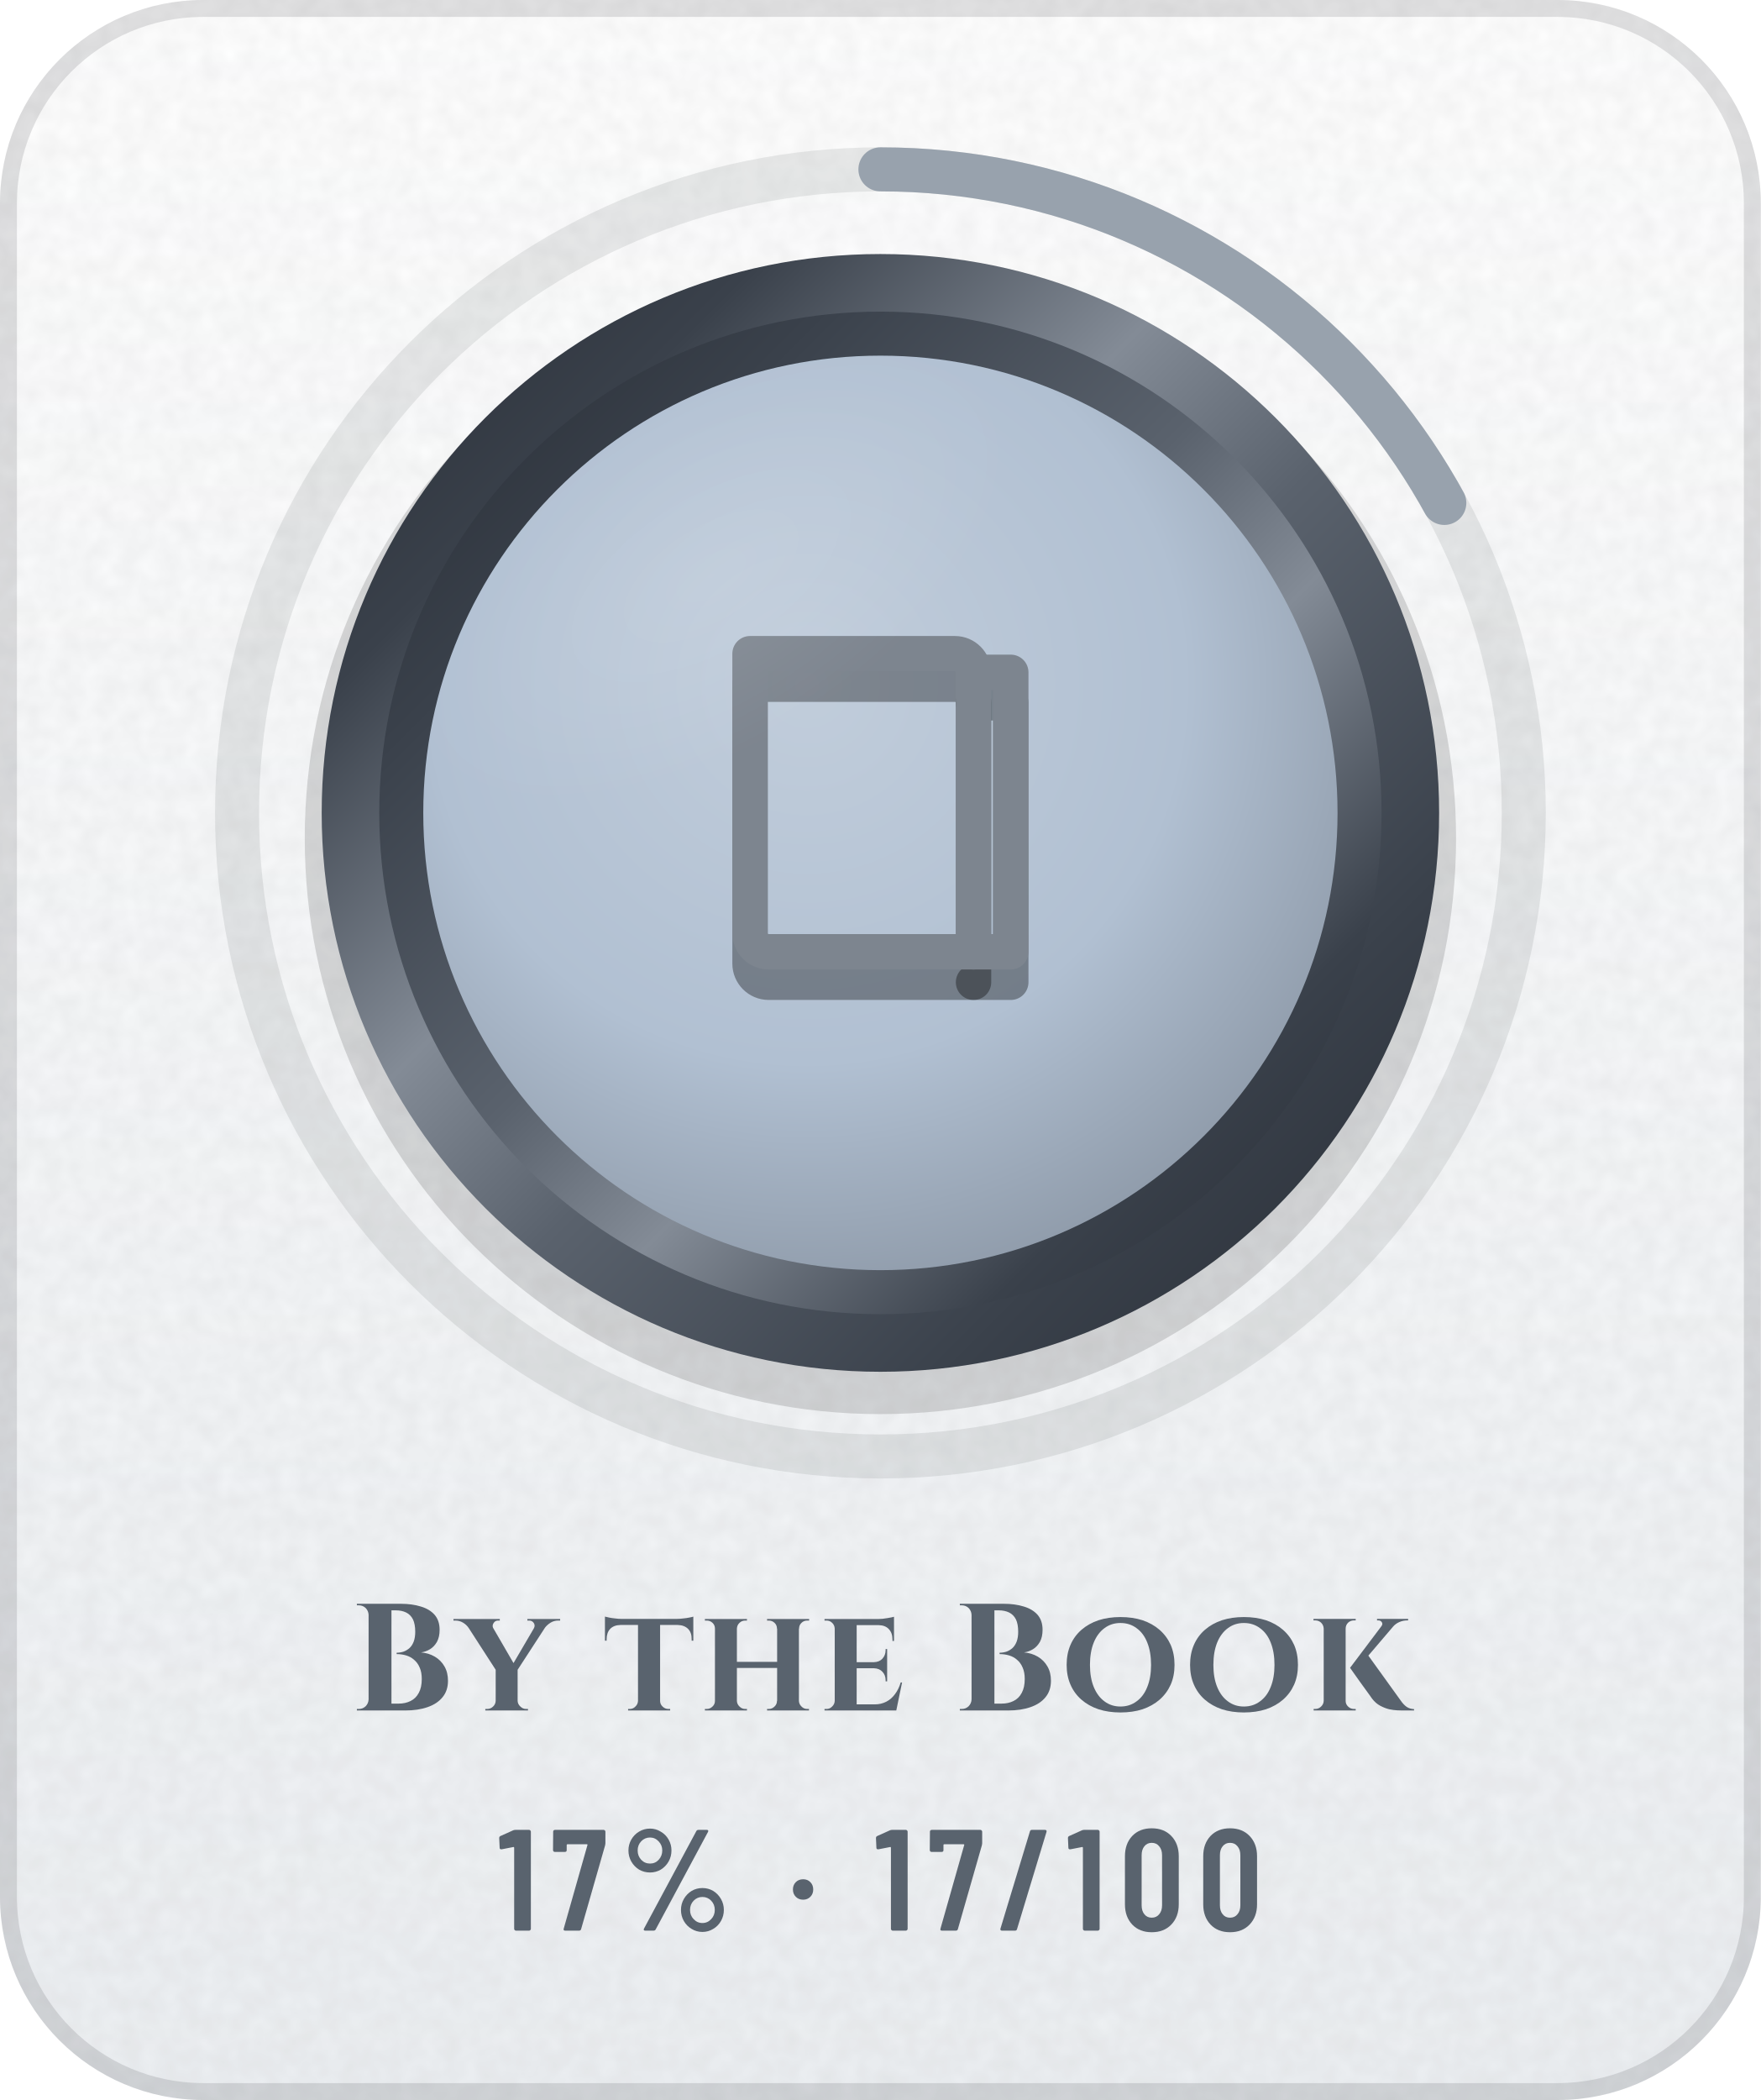
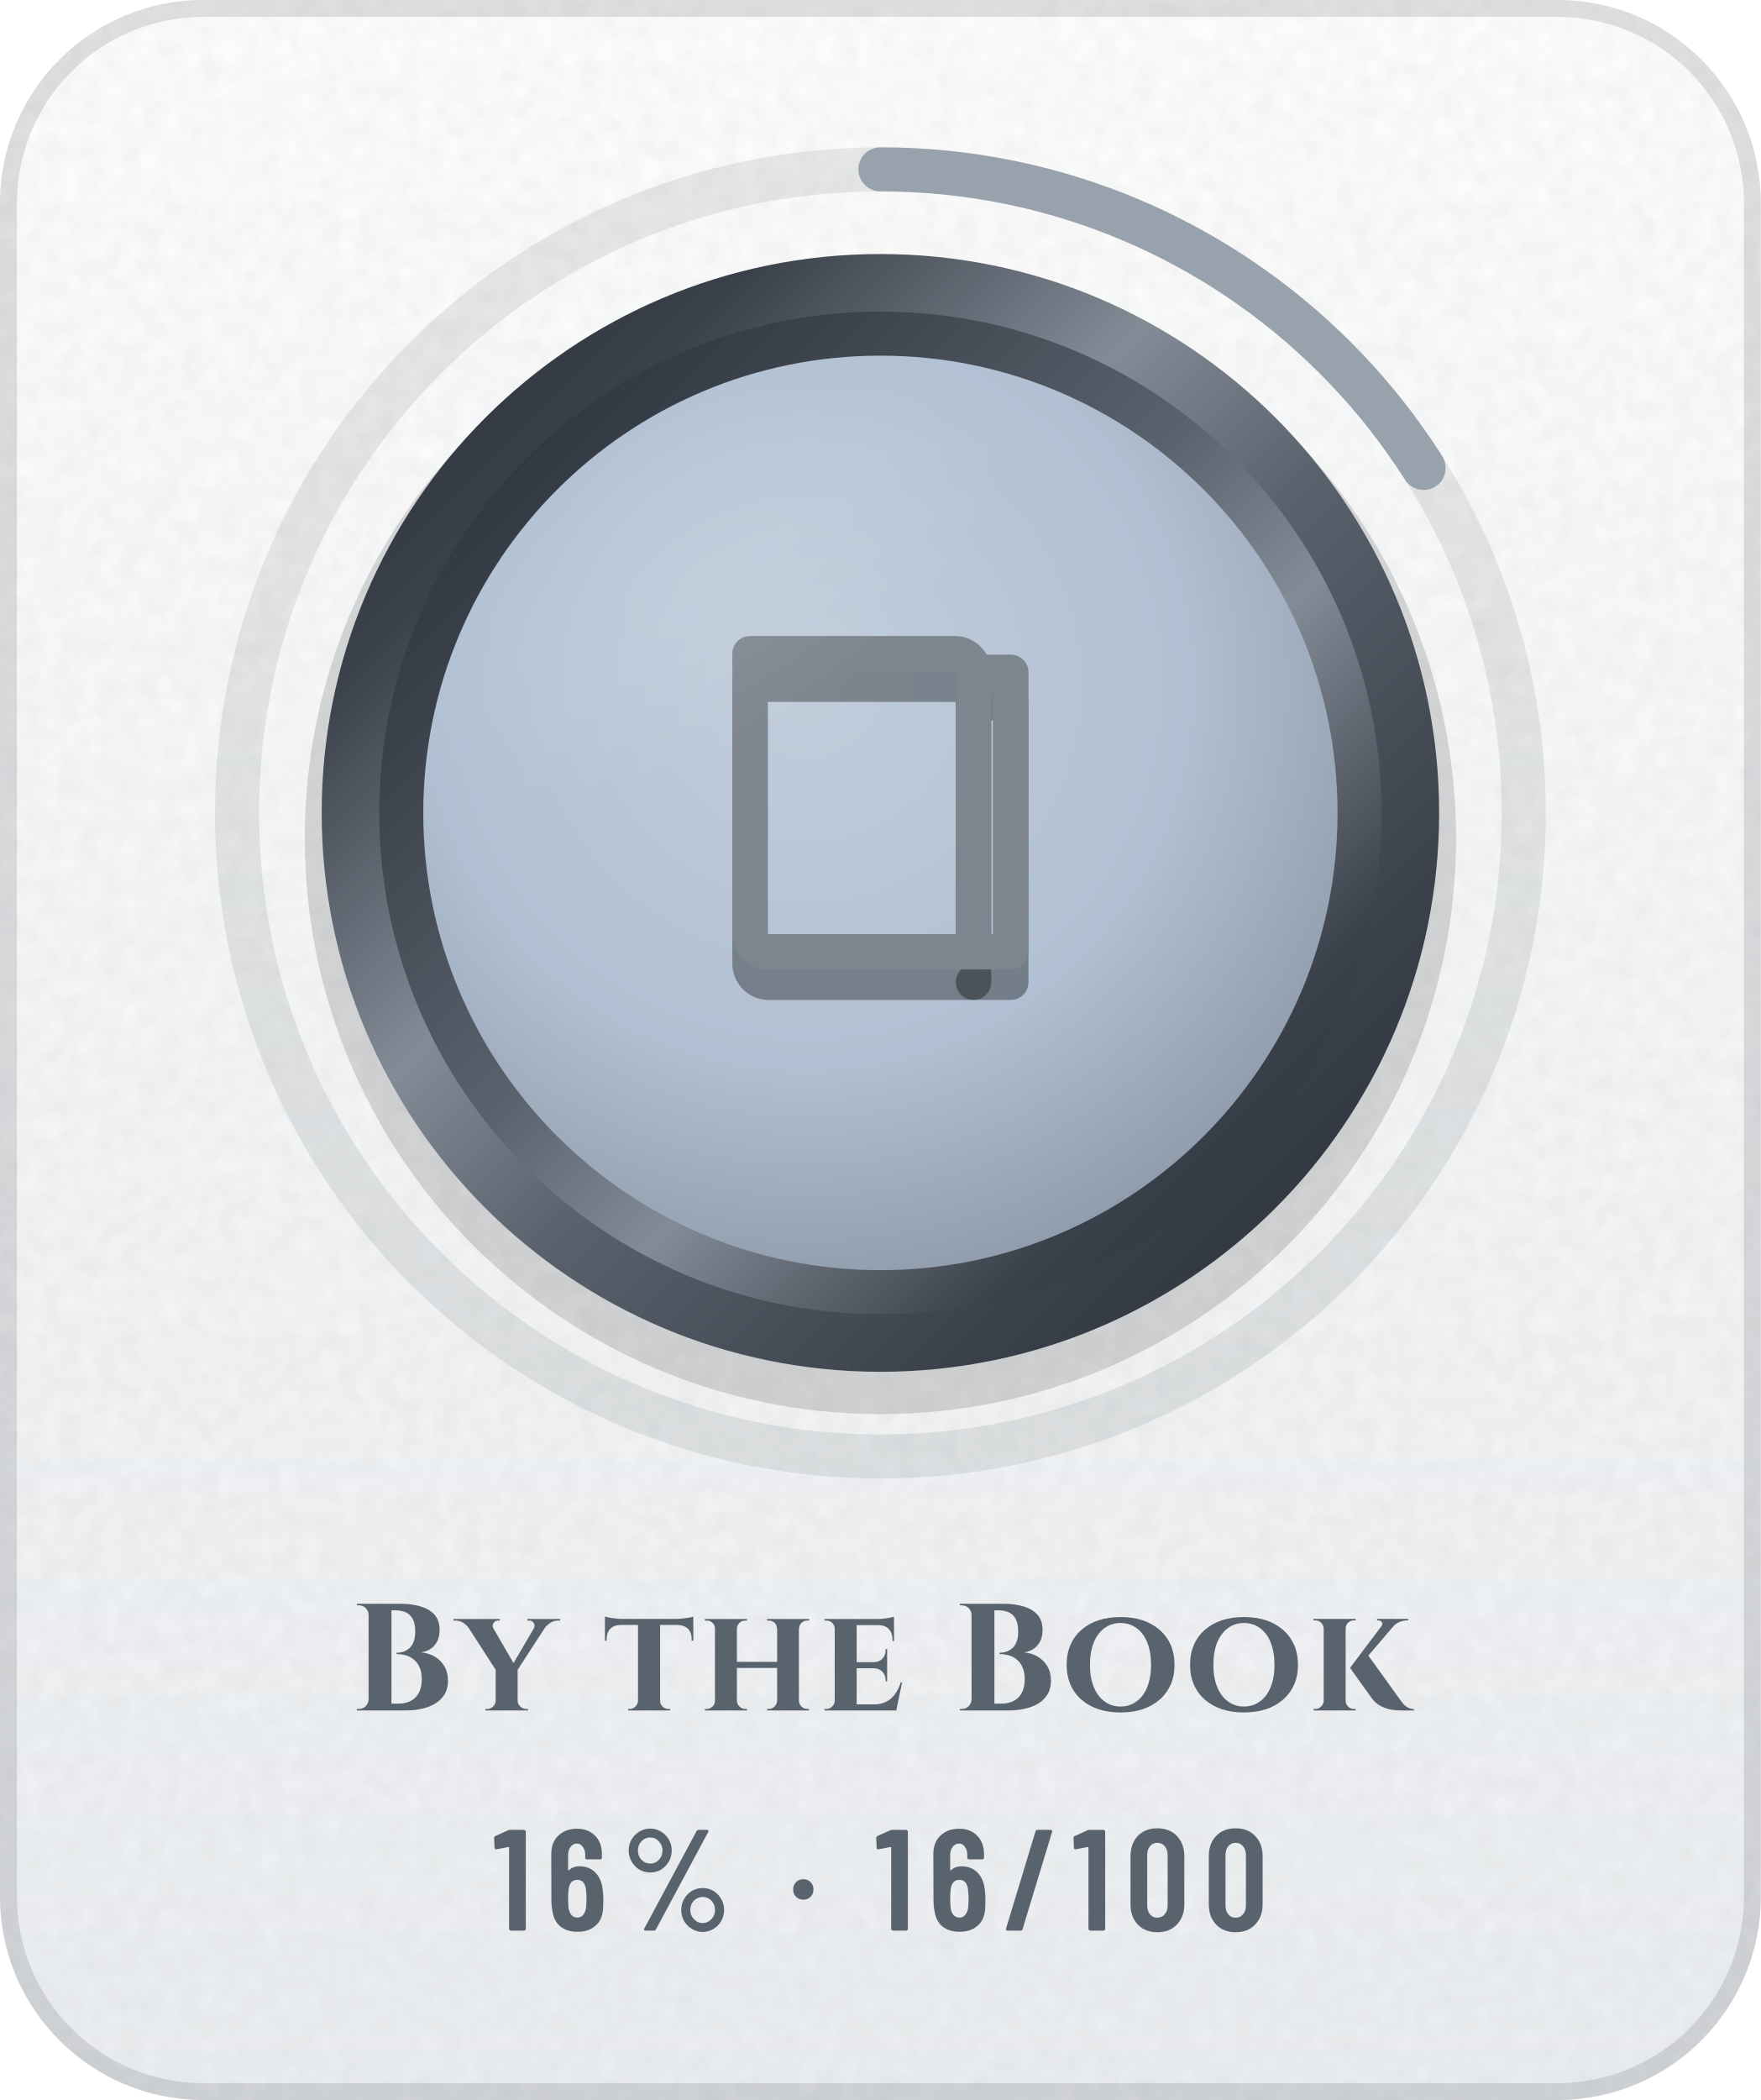
- <svg xmlns="http://www.w3.org/2000/svg" width="104" height="124" viewBox="0 0 104 124" role="img" aria-label="By the Book: 17% (17 of 100)">
+ <svg xmlns="http://www.w3.org/2000/svg" width="104" height="124" viewBox="0 0 104 124" role="img" aria-label="By the Book: 16% (16 of 100)">
  <defs>
    <linearGradient id="bg" x1="0" y1="0" x2="0" y2="1">
      <stop offset="0" stop-color="#FFFFFF" />
      <stop offset="1" stop-color="#EDF0F3" />
    </linearGradient>
    <clipPath id="card">
      <rect width="104" height="124" rx="12" />
    </clipPath>
    <filter id="grain" x="0" y="0" width="100%" height="100%">
      <feTurbulence type="fractalNoise" baseFrequency=".85" numOctaves="2" stitchTiles="stitch" />
      <feColorMatrix values="0 0 0 0 0 0 0 0 0 0 0 0 0 0 0 0 0 0 .05 0" />
    </filter>
    <radialGradient id="glow" cx=".5" cy=".5" r=".5">
      <stop offset="0" stop-color="#5A626D" stop-opacity="0" />
      <stop offset="1" stop-color="#5A626D" stop-opacity="0" />
    </radialGradient>
    <linearGradient id="mh" x1="0" y1="0" x2="1" y2="0">
      <stop offset="0" stop-color="#252A32" />
      <stop offset="0.2" stop-color="#3A414B" />
      <stop offset="0.4" stop-color="#838B96" />
      <stop offset="0.54" stop-color="#5A626D" />
      <stop offset="0.78" stop-color="#3A414B" />
      <stop offset="1" stop-color="#252A32" />
    </linearGradient>
    <linearGradient id="md" x1="0" y1="0" x2="1" y2="1">
      <stop offset="0" stop-color="#252A32" />
      <stop offset="0.2" stop-color="#3A414B" />
      <stop offset="0.4" stop-color="#838B96" />
      <stop offset="0.54" stop-color="#5A626D" />
      <stop offset="0.78" stop-color="#3A414B" />
      <stop offset="1" stop-color="#252A32" />
    </linearGradient>
    <linearGradient id="mdr" x1="1" y1="1" x2="0" y2="0">
      <stop offset="0" stop-color="#252A32" />
      <stop offset="0.2" stop-color="#3A414B" />
      <stop offset="0.4" stop-color="#838B96" />
      <stop offset="0.54" stop-color="#5A626D" />
      <stop offset="0.78" stop-color="#3A414B" />
      <stop offset="1" stop-color="#252A32" />
    </linearGradient>
    <linearGradient id="dia" x1="0" y1="0" x2="1" y2="0">
      <stop offset="0" stop-color="#2F7DD1" />
      <stop offset=".5" stop-color="#7B61E0" />
      <stop offset="1" stop-color="#C2449A" />
    </linearGradient>
    <linearGradient id="pb" x1="0" y1="0" x2="1" y2="0">
      <stop offset="0" stop-color="#8F5125" />
      <stop offset="1" stop-color="#CC8850" />
    </linearGradient>
    <linearGradient id="shg" x1="0" y1="0" x2="1" y2="0">
      <stop offset="0" stop-color="#FFFFFF" stop-opacity="0" />
      <stop offset=".5" stop-color="#FFFFFF" stop-opacity=".6" />
      <stop offset="1" stop-color="#FFFFFF" stop-opacity="0" />
    </linearGradient>
    <radialGradient id="en" cx=".42" cy=".36" r=".75">
      <stop offset="0" stop-color="#C1CDDB" />
      <stop offset=".55" stop-color="#B1C0D2" />
      <stop offset="1" stop-color="#85909E" />
    </radialGradient>
    <linearGradient id="ig" gradientUnits="userSpaceOnUse" x1="0" y1="34" x2="0" y2="62">
      <stop offset="0" stop-color="#7D858F" />
      <stop offset="1" stop-color="#4E5661" />
    </linearGradient>
    <radialGradient id="gl" cx=".5" cy=".5" r=".5">
      <stop offset="0" stop-color="#FFFFFF" stop-opacity=".45" />
      <stop offset="1" stop-color="#FFFFFF" stop-opacity="0" />
    </radialGradient>
    <clipPath id="fc">
      <circle cx="52" cy="48" r="27" />
    </clipPath>
  </defs>
  <g clip-path="url(#card)">
    <rect width="104" height="124" fill="url(#bg)" />
    <rect width="104" height="124" filter="url(#grain)" />
  </g>
  <rect x=".5" y=".5" width="103" height="123" rx="11.5" fill="none" stroke="#1F2328" stroke-opacity=".13" />
  <circle cx="52" cy="48" r="48" fill="url(#glow)" />
  <circle cx="52" cy="48" r="38" fill="none" stroke="#1F2328" stroke-opacity=".09" stroke-width="2.6" />
-   <circle cx="52" cy="48" r="38" fill="none" stroke="#98A2AD" stroke-width="2.6" stroke-linecap="round" stroke-dasharray="40.6 238.8" transform="rotate(-90 52 48)" />
+   <circle cx="52" cy="48" r="38" fill="none" stroke="#98A2AD" stroke-width="2.6" stroke-linecap="round" stroke-dasharray="38.2 238.8" transform="rotate(-90 52 48)" />
  <circle cx="52" cy="49.5" r="34" fill="#000000" fill-opacity=".14" />
  <circle cx="52" cy="48" r="33" fill="url(#md)" />
  <circle cx="52" cy="48" r="29.6" fill="url(#mdr)" />
  <circle cx="52" cy="48" r="27" fill="url(#en)" />
  <g transform="translate(38.8 36) scale(1.1)" fill="none" stroke="#000000" stroke-width="1.9" stroke-linecap="round" stroke-linejoin="round" stroke-opacity=".35">
    <path d="M5 4h11a1 1 0 0 1 1 1v15H6a1 1 0 0 1-1-1z" />
    <path d="M17 5h2v15h-2" />
  </g>
  <g transform="translate(38.8 34.2) scale(1.1)" fill="none" stroke="url(#ig)" stroke-width="1.9" stroke-linecap="round" stroke-linejoin="round">
    <path d="M5 4h11a1 1 0 0 1 1 1v15H6a1 1 0 0 1-1-1z" />
    <path d="M17 5h2v15h-2" />
  </g>
  <g clip-path="url(#fc)">
    <ellipse cx="42" cy="34" rx="20" ry="10" transform="rotate(-32 42 34)" fill="url(#gl)" opacity=".25" />
  </g>
  <g transform="translate(20.7 101) scale(0.009 -0.009)" fill="#59636E">
    <use href="#s66" x="0" />
    <use href="#s121" x="707" />
    <use href="#s116" x="1660" />
    <use href="#s104" x="2292" />
    <use href="#s101" x="3077" />
    <use href="#s66" x="3957" />
    <use href="#s111" x="4665" />
    <use href="#s111" x="5475" />
    <use href="#s107" x="6285" />
  </g>
-   <g transform="translate(29.4 114) scale(0.0085 -0.0085)" fill="#59636E">
+   <g transform="translate(29.1 114) scale(0.0085 -0.0085)" fill="#59636E">
    <use href="#m49" x="0" />
-     <use href="#m55" x="368" />
-     <use href="#m37" x="854" />
-     <use href="#m183" x="2014" />
-     <use href="#m49" x="2618" />
-     <use href="#m55" x="2986" />
-     <use href="#m47" x="3472" />
-     <use href="#m49" x="3952" />
-     <use href="#m48" x="4320" />
-     <use href="#m48" x="4864" />
+     <use href="#m54" x="368" />
+     <use href="#m37" x="891" />
+     <use href="#m183" x="2051" />
+     <use href="#m49" x="2655" />
+     <use href="#m54" x="3023" />
+     <use href="#m47" x="3546" />
+     <use href="#m49" x="4026" />
+     <use href="#m48" x="4394" />
+     <use href="#m48" x="4938" />
  </g>
  <defs>
    <path id="m37" d="M54 557Q54 598 74 633Q94 668 128 688Q163 709 204 709Q244 709 278 688Q313 668 333 633Q353 598 353 557Q353 515 333 480Q313 445 279 424Q245 404 204 404Q163 404 128 424Q94 445 74 480Q54 515 54 557ZM162 14 526 692Q530 700 541 700H599Q606 700 608 696Q610 692 607 686L243 8Q239 0 228 0H170Q163 0 161 4Q159 8 162 14ZM289 557Q289 594 264 620Q239 647 204 647Q168 647 143 621Q118 595 118 557Q118 519 143 492Q168 466 204 466Q240 466 264 492Q289 519 289 557ZM419 144Q419 185 439 220Q459 255 493 276Q527 296 568 296Q609 296 643 276Q677 255 697 220Q717 185 717 144Q717 102 697 67Q677 32 643 12Q609 -9 568 -9Q527 -9 493 12Q459 32 439 67Q419 102 419 144ZM654 144Q654 182 629 208Q604 234 568 234Q532 234 507 208Q482 182 482 144Q482 106 507 80Q532 53 568 53Q604 53 629 80Q654 106 654 144Z" />
    <path id="m47" d="M21 14 226 690Q229 700 239 700H331Q337 700 340 696Q343 692 341 686L136 10Q133 0 123 0H31Q25 0 22 4Q19 8 21 14Z" />
    <path id="m48" d="M38 183V517Q38 604 89 658Q140 711 224 711Q309 711 360 658Q412 604 412 517V183Q412 96 360 42Q309 -11 224 -11Q140 -11 89 42Q38 96 38 183ZM296 176V524Q296 563 276 586Q257 610 224 610Q192 610 173 586Q154 563 154 524V176Q154 137 173 114Q192 90 224 90Q257 90 276 114Q296 137 296 176Z" />
    <path id="m49" d="M122 700H218Q223 700 226 696Q230 693 230 688V12Q230 7 226 4Q223 0 218 0H126Q121 0 118 4Q114 7 114 12V576Q114 578 112 580Q111 582 109 581L27 565H24Q13 565 13 576L10 643Q10 653 18 657L107 697Q114 700 122 700Z" />
-     <path id="m55" d="M90 13 255 594Q257 600 251 600H116Q111 600 111 595V559Q111 554 108 550Q104 547 99 547H28Q23 547 20 550Q16 554 16 559L17 688Q17 693 20 696Q24 700 29 700H368Q373 700 376 696Q380 693 380 688V607Q380 603 378 593L211 10Q208 0 197 0H100Q87 0 90 13Z" />
+     <path id="m54" d="M401 216Q401 193 399 151Q394 75 346 34Q299 -8 221 -8Q147 -8 101 30Q55 69 46 144Q40 171 40 207L39 532Q39 613 88 660Q138 708 219 708Q295 708 343 660Q391 612 391 532V507Q391 502 388 498Q384 495 379 495H287Q282 495 278 498Q275 502 275 507V526Q275 560 258 582Q242 605 219 605Q191 605 174 583Q156 561 156 526V423Q156 420 158 419Q160 418 162 420Q191 447 234 447Q303 447 346 403Q389 359 396 286Q401 253 401 216ZM284 224Q284 250 279 295Q267 353 220 353Q196 353 180 338Q165 322 160 292Q156 257 156 224Q156 195 159 157Q164 125 180 108Q195 91 220 91Q245 91 260 109Q276 127 281 160Q284 196 284 224Z" />
    <path id="m183" d="M37 286Q37 317 57 337Q77 357 108 357Q139 357 158 337Q178 317 178 286Q178 255 158 235Q138 215 108 215Q77 215 57 235Q37 255 37 286Z" />
    <path id="s66" d="M119 73V627Q118 653 100 672Q81 690 55 690H42V700H331Q404 700 462 682Q519 665 552 628Q585 590 585 529Q585 483 568 451Q550 419 522 402Q494 385 463 381Q513 377 554 353Q594 329 617 289Q640 249 640 195Q640 131 605 88Q570 44 506 22Q443 0 359 0H42V10H55Q81 10 100 28Q118 47 119 73ZM269 657V45H315Q360 45 394 62Q429 79 448 115Q468 151 468 207Q468 251 454 282Q441 313 418 332Q396 352 366 361Q336 370 303 370V379Q326 379 348 386Q370 394 388 410Q405 426 415 452Q425 479 425 516Q425 567 410 598Q394 629 365 643Q336 657 298 657Z" />
    <path id="s101" d="M543 184 505 0H34V10H47Q69 10 84 26Q100 41 101 63V537Q100 560 84 575Q69 590 47 590H34V600H385Q414 600 446 606Q478 611 490 615V456H480V465Q480 509 456 534Q433 559 389 560H245V317H359Q394 318 414 340Q435 363 435 396V403H445V191H435V199Q435 232 414 254Q394 276 359 277H245V40H363Q406 40 440 58Q473 75 497 108Q521 140 534 184Z" />
    <path id="s104" d="M100 63V537Q100 560 84 575Q68 590 46 590H34V600H310V590H299Q277 590 261 575Q245 560 244 537V319H508V537H507Q507 560 491 575Q475 590 453 590H442V600H718V590H706Q683 590 668 575Q652 560 652 537H651V63Q652 41 668 26Q683 10 706 10H717V0H442V10H453Q475 10 491 26Q507 41 507 63H508V279H244V63Q245 41 261 26Q277 10 299 10H310V0H34V10H46Q68 10 84 26Q100 41 100 63Z" />
    <path id="s107" d="M102 63V537Q101 560 85 576Q69 591 46 591H35V601H312V591H301Q278 591 262 576Q246 560 246 537V63Q246 41 262 26Q278 10 301 10H312V0H36V10H46Q69 10 85 26Q101 41 102 63ZM656 601V591H652Q623 591 598 580Q573 569 557 550L395 360L606 67Q625 39 646 24Q667 10 695 9V0H618Q608 0 585 1Q562 2 532 8Q503 15 473 31Q443 47 420 77Q415 84 403 101Q391 118 374 141Q358 164 340 188Q323 212 308 233Q293 254 284 267L275 280L480 552Q491 566 484 578Q477 591 460 591H452V601Z" />
    <path id="s111" d="M388 613Q468 613 533 592Q598 570 645 529Q692 488 718 430Q743 372 743 299Q743 227 718 170Q692 112 645 71Q598 30 533 8Q468 -13 388 -13Q309 -13 244 8Q179 30 132 71Q85 112 60 170Q35 227 35 299Q35 372 60 430Q85 488 132 529Q179 570 244 592Q309 613 388 613ZM388 26Q449 26 494 60Q540 93 564 154Q589 215 589 299Q589 384 564 446Q540 507 494 540Q449 574 388 574Q328 574 283 540Q238 507 213 446Q188 384 188 299Q188 215 213 154Q238 93 283 60Q328 26 388 26Z" />
    <path id="s116" d="M590 616V458H579V467Q580 510 556 535Q531 560 488 561H372V63Q372 41 388 26Q404 10 427 10H438V0H162V10H173Q195 10 210 26Q226 41 227 63V561H112Q68 560 44 535Q21 510 21 467V458H10V616Q19 614 36 610Q54 606 76 604Q97 601 115 601H484Q503 601 525 604Q547 606 565 610Q583 613 590 616Z" />
    <path id="s121" d="M496 538Q507 557 496 574Q485 590 466 590H454V600H669V590H656Q629 590 606 576Q584 562 570 544L390 267V63Q391 41 408 26Q424 10 446 10H458V0H178V10H190Q213 10 229 26Q245 41 246 63V267L69 541Q55 562 32 576Q9 590 -19 590H-31V600H273V590H262Q242 590 232 573Q222 558 229 542L363 311L496 538Z" />
  </defs>
</svg>
